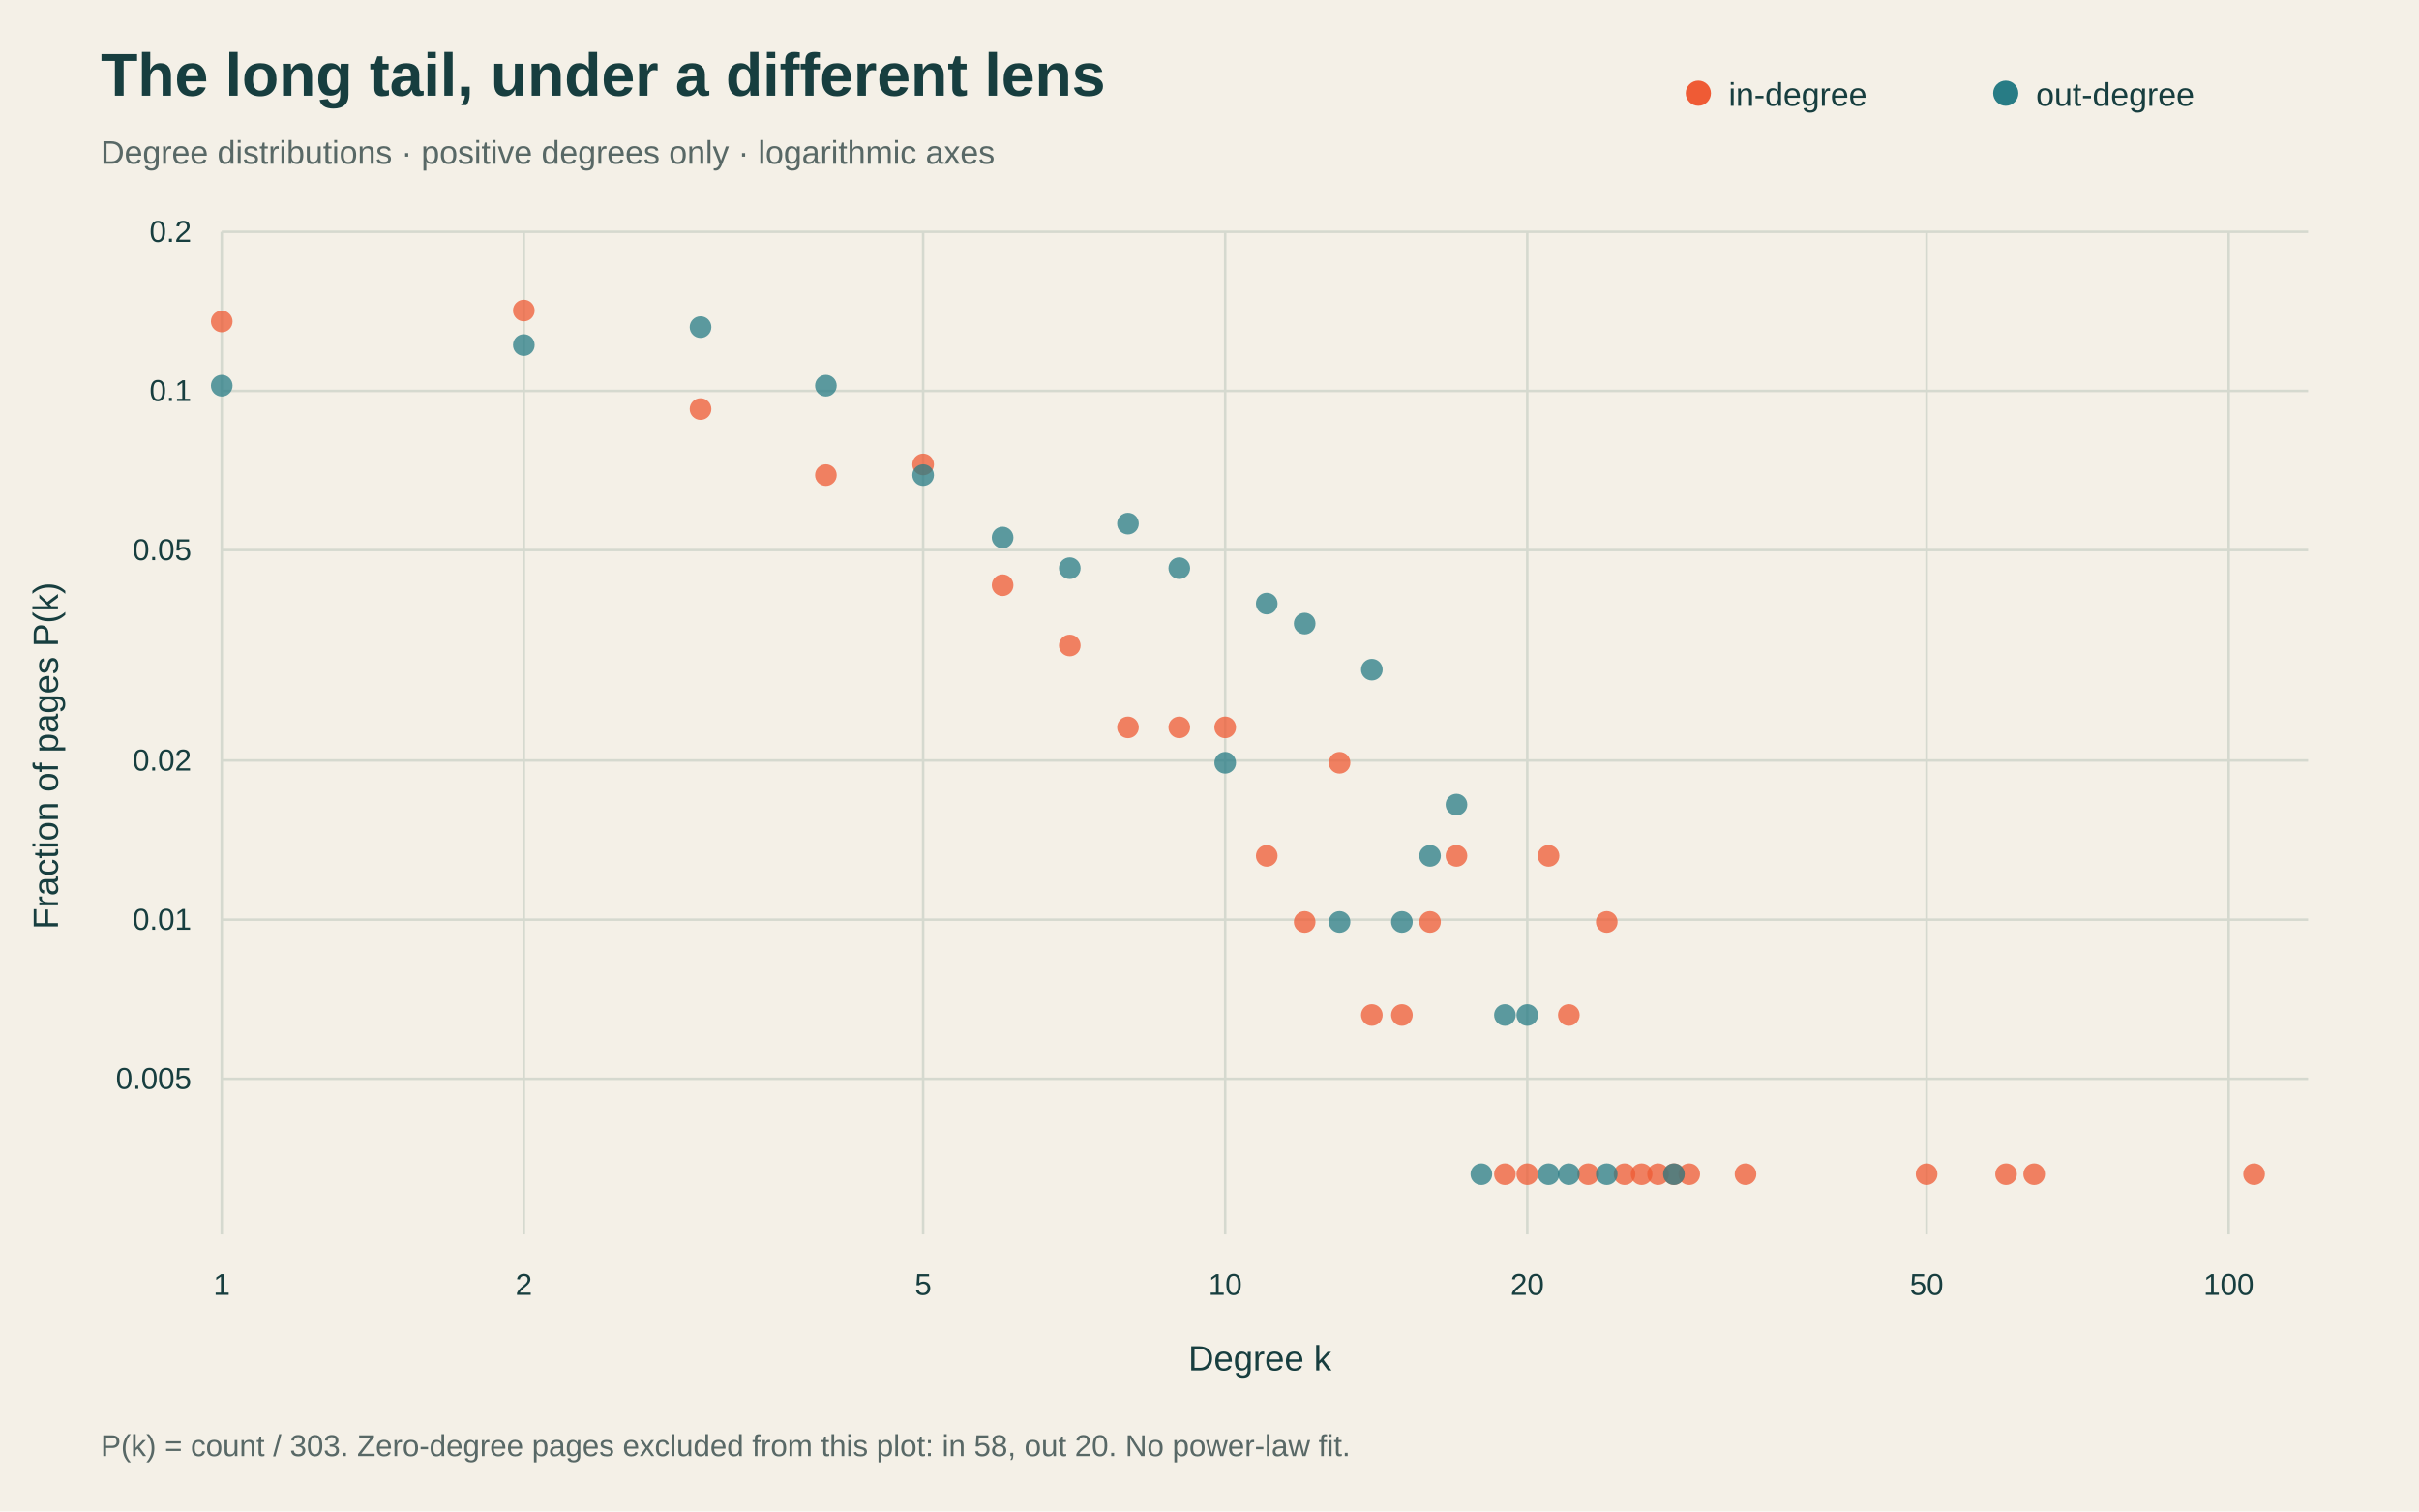
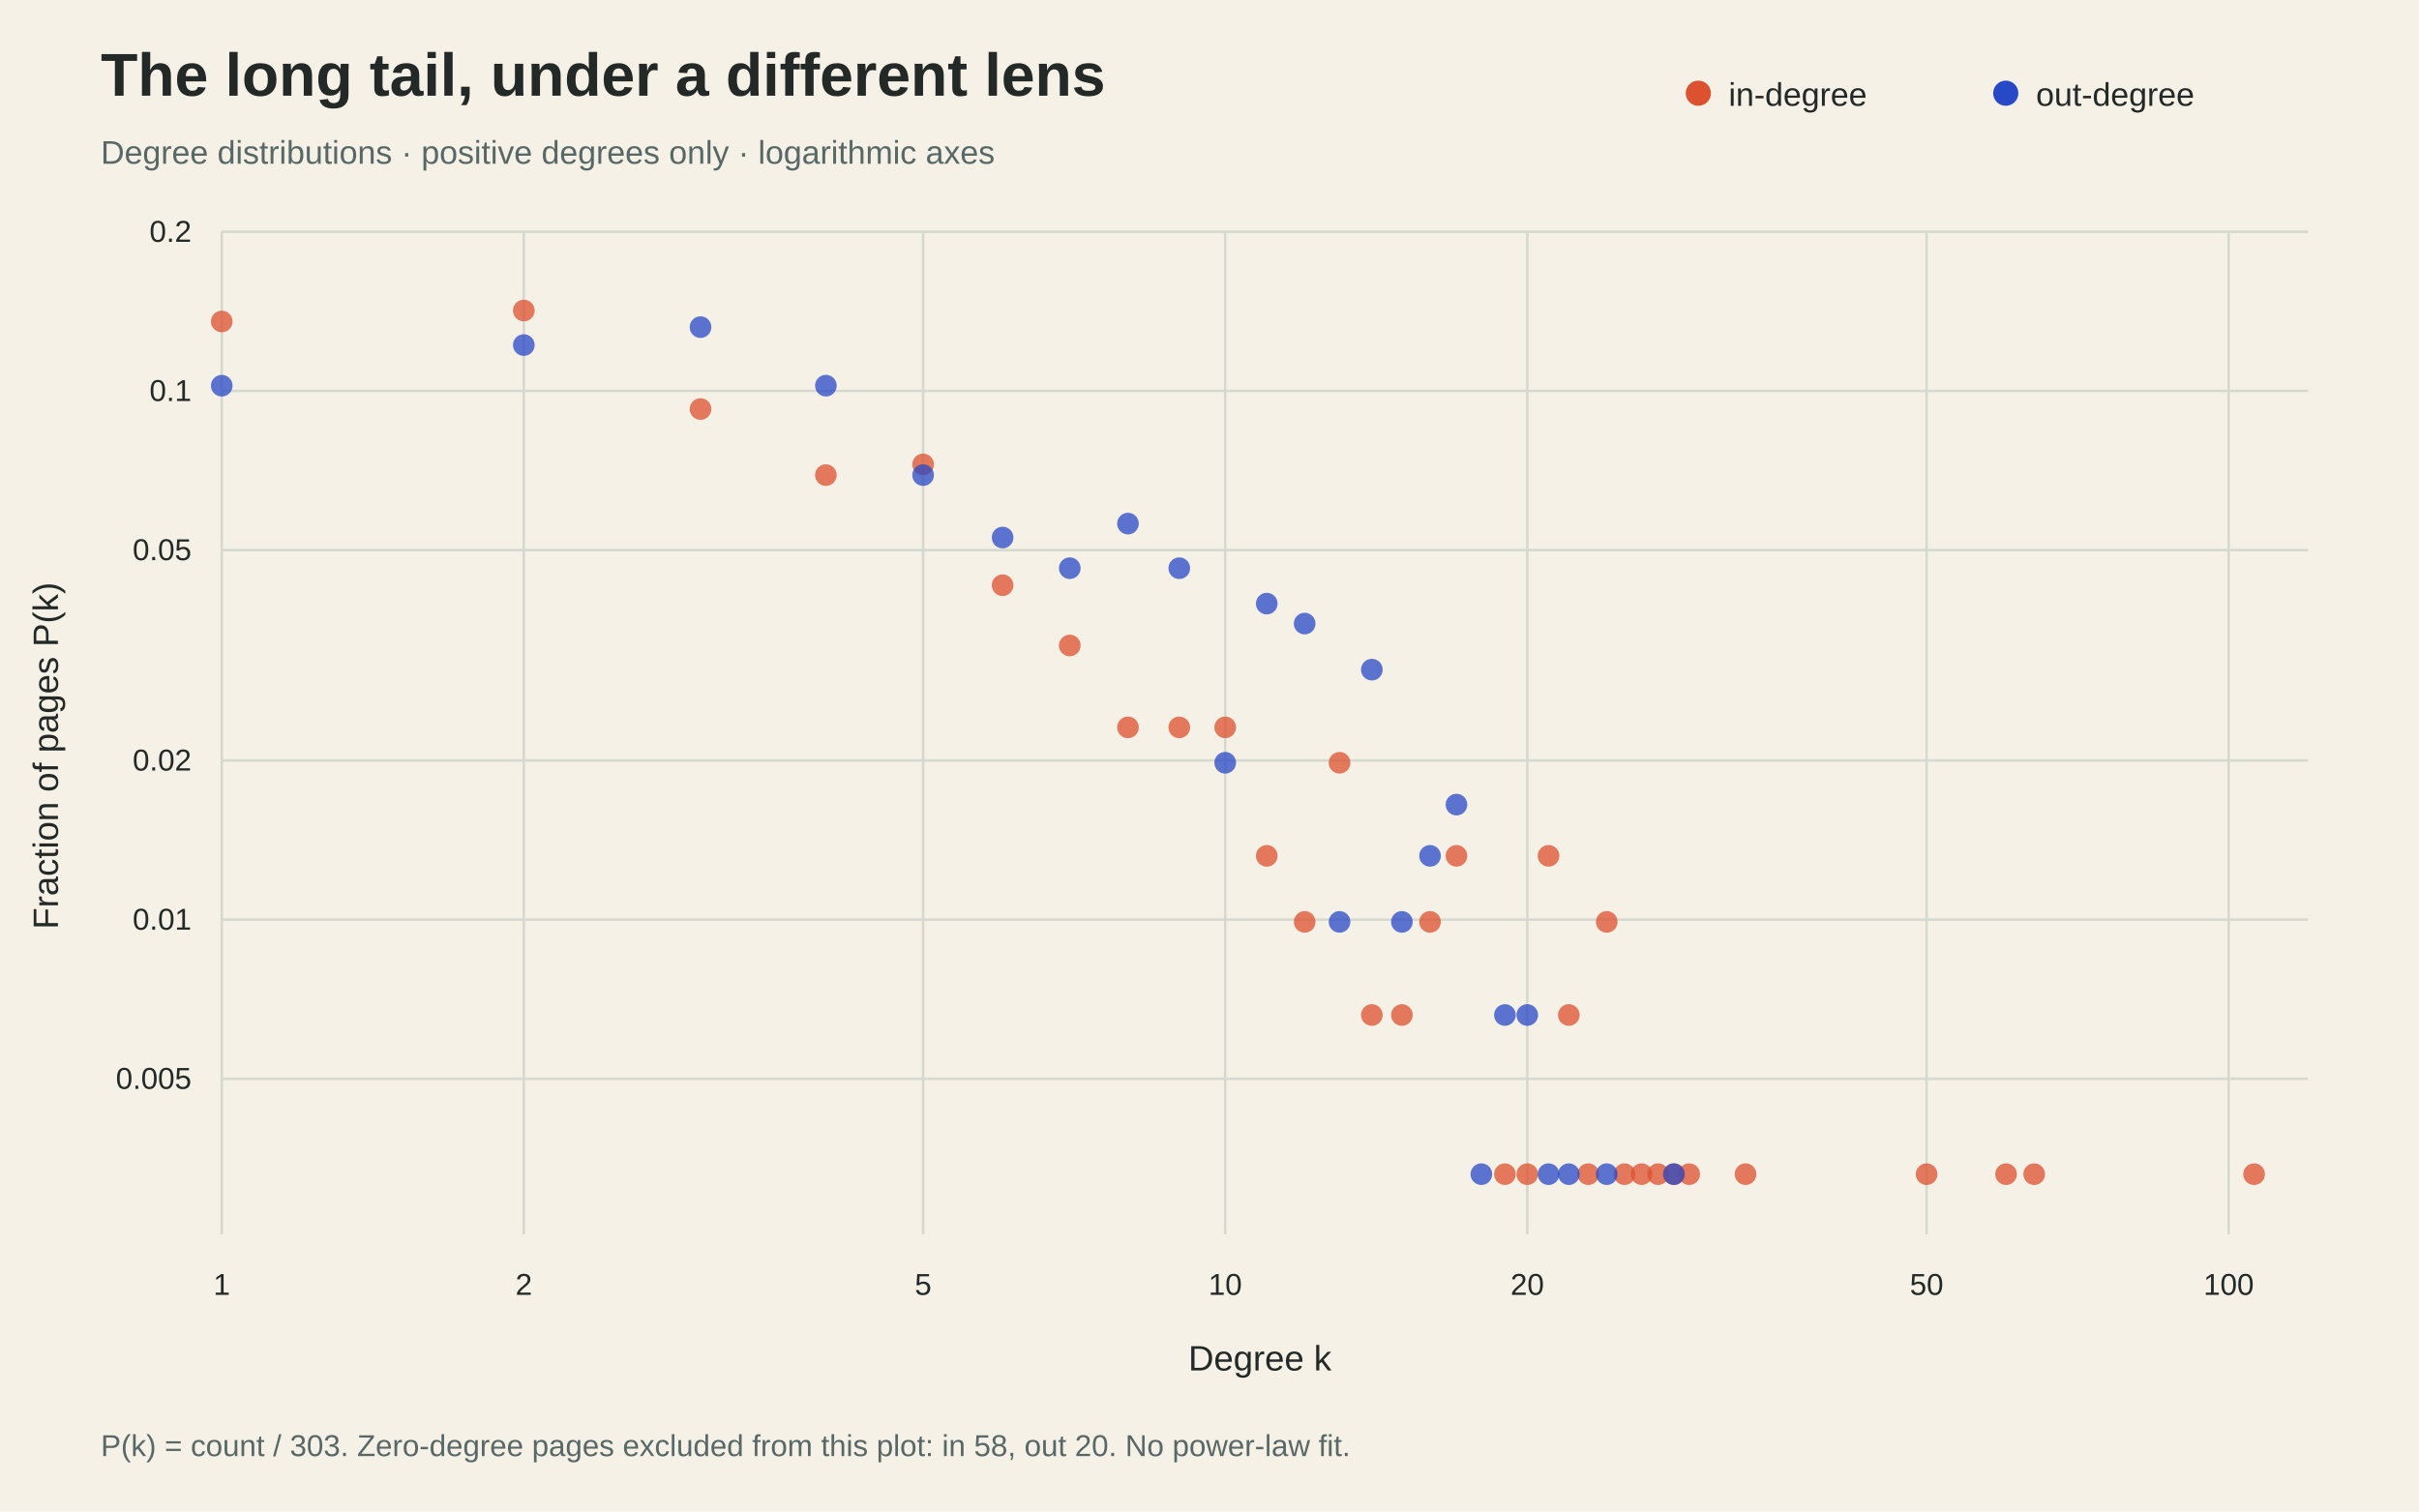
<svg xmlns="http://www.w3.org/2000/svg" viewBox="0 0 960 600" role="img" aria-labelledby="title description">
-   <rect width="960" height="600" fill="#f4f0e7" />
-   <g font-family="Arial, sans-serif" fill="#173e3f">
+   <rect width="960" height="600" fill="#f6f1e7" />
+   <g font-family="Arial, sans-serif" fill="#232927">
    <text x="40" y="38" font-size="24" font-weight="700">The long tail, under a different lens</text>
    <text x="40" y="65" font-size="13" fill="#586866">Degree distributions · positive degrees only · logarithmic axes</text>
    <path d="M88.00,92 V490" stroke="#d5d9cf" />
    <text x="88.00" y="514" text-anchor="middle" font-size="12">1</text>
    <path d="M207.88,92 V490" stroke="#d5d9cf" />
    <text x="207.88" y="514" text-anchor="middle" font-size="12">2</text>
    <path d="M366.35,92 V490" stroke="#d5d9cf" />
    <text x="366.35" y="514" text-anchor="middle" font-size="12">5</text>
    <path d="M486.23,92 V490" stroke="#d5d9cf" />
    <text x="486.23" y="514" text-anchor="middle" font-size="12">10</text>
    <path d="M606.11,92 V490" stroke="#d5d9cf" />
    <text x="606.11" y="514" text-anchor="middle" font-size="12">20</text>
    <path d="M764.59,92 V490" stroke="#d5d9cf" />
    <text x="764.59" y="514" text-anchor="middle" font-size="12">50</text>
    <path d="M884.47,92 V490" stroke="#d5d9cf" />
    <text x="884.47" y="514" text-anchor="middle" font-size="12">100</text>
    <path d="M88,428.22 H916" stroke="#d5d9cf" />
    <text x="76" y="432.22" text-anchor="end" font-size="12">0.005</text>
    <path d="M88,365.05 H916" stroke="#d5d9cf" />
    <text x="76" y="369.05" text-anchor="end" font-size="12">0.01</text>
    <path d="M88,301.87 H916" stroke="#d5d9cf" />
    <text x="76" y="305.87" text-anchor="end" font-size="12">0.02</text>
    <path d="M88,218.35 H916" stroke="#d5d9cf" />
    <text x="76" y="222.35" text-anchor="end" font-size="12">0.05</text>
    <path d="M88,155.18 H916" stroke="#d5d9cf" />
    <text x="76" y="159.18" text-anchor="end" font-size="12">0.1</text>
    <path d="M88,92.00 H916" stroke="#d5d9cf" />
    <text x="76" y="96.00" text-anchor="end" font-size="12">0.2</text>
-     <circle cx="88.00" cy="127.61" r="4.3" fill="#ef5b35" fill-opacity=".75" />
-     <circle cx="207.88" cy="123.27" r="4.3" fill="#ef5b35" fill-opacity=".75" />
-     <circle cx="278.01" cy="162.37" r="4.3" fill="#ef5b35" fill-opacity=".75" />
-     <circle cx="327.76" cy="188.59" r="4.3" fill="#ef5b35" fill-opacity=".75" />
-     <circle cx="366.35" cy="184.35" r="4.3" fill="#ef5b35" fill-opacity=".75" />
-     <circle cx="397.89" cy="232.30" r="4.3" fill="#ef5b35" fill-opacity=".75" />
-     <circle cx="424.55" cy="256.22" r="4.3" fill="#ef5b35" fill-opacity=".75" />
-     <circle cx="447.64" cy="288.73" r="4.3" fill="#ef5b35" fill-opacity=".75" />
-     <circle cx="468.01" cy="288.73" r="4.3" fill="#ef5b35" fill-opacity=".75" />
-     <circle cx="486.23" cy="288.73" r="4.3" fill="#ef5b35" fill-opacity=".75" />
-     <circle cx="502.72" cy="339.73" r="4.3" fill="#ef5b35" fill-opacity=".75" />
-     <circle cx="517.77" cy="365.95" r="4.3" fill="#ef5b35" fill-opacity=".75" />
-     <circle cx="531.61" cy="302.78" r="4.3" fill="#ef5b35" fill-opacity=".75" />
-     <circle cx="544.43" cy="402.91" r="4.3" fill="#ef5b35" fill-opacity=".75" />
-     <circle cx="556.36" cy="402.91" r="4.3" fill="#ef5b35" fill-opacity=".75" />
-     <circle cx="567.52" cy="365.95" r="4.3" fill="#ef5b35" fill-opacity=".75" />
-     <circle cx="578.01" cy="339.73" r="4.3" fill="#ef5b35" fill-opacity=".75" />
-     <circle cx="597.24" cy="466.09" r="4.3" fill="#ef5b35" fill-opacity=".75" />
-     <circle cx="606.11" cy="466.09" r="4.3" fill="#ef5b35" fill-opacity=".75" />
-     <circle cx="614.55" cy="339.73" r="4.3" fill="#ef5b35" fill-opacity=".75" />
-     <circle cx="622.60" cy="402.91" r="4.3" fill="#ef5b35" fill-opacity=".75" />
-     <circle cx="630.29" cy="466.09" r="4.3" fill="#ef5b35" fill-opacity=".75" />
-     <circle cx="637.65" cy="365.95" r="4.3" fill="#ef5b35" fill-opacity=".75" />
-     <circle cx="644.71" cy="466.09" r="4.3" fill="#ef5b35" fill-opacity=".75" />
-     <circle cx="651.49" cy="466.09" r="4.3" fill="#ef5b35" fill-opacity=".75" />
-     <circle cx="658.02" cy="466.09" r="4.3" fill="#ef5b35" fill-opacity=".75" />
-     <circle cx="664.31" cy="466.09" r="4.3" fill="#ef5b35" fill-opacity=".75" />
-     <circle cx="670.38" cy="466.09" r="4.3" fill="#ef5b35" fill-opacity=".75" />
-     <circle cx="692.72" cy="466.09" r="4.3" fill="#ef5b35" fill-opacity=".75" />
-     <circle cx="764.59" cy="466.09" r="4.3" fill="#ef5b35" fill-opacity=".75" />
-     <circle cx="796.12" cy="466.09" r="4.3" fill="#ef5b35" fill-opacity=".75" />
-     <circle cx="807.28" cy="466.09" r="4.3" fill="#ef5b35" fill-opacity=".75" />
-     <circle cx="894.55" cy="466.09" r="4.3" fill="#ef5b35" fill-opacity=".75" />
-     <circle cx="674" cy="37" r="5" fill="#ef5b35" />
+     <circle cx="88.00" cy="127.61" r="4.3" fill="#dc512f" fill-opacity=".75" />
+     <circle cx="207.88" cy="123.27" r="4.3" fill="#dc512f" fill-opacity=".75" />
+     <circle cx="278.01" cy="162.37" r="4.3" fill="#dc512f" fill-opacity=".75" />
+     <circle cx="327.76" cy="188.59" r="4.3" fill="#dc512f" fill-opacity=".75" />
+     <circle cx="366.35" cy="184.35" r="4.3" fill="#dc512f" fill-opacity=".75" />
+     <circle cx="397.89" cy="232.30" r="4.3" fill="#dc512f" fill-opacity=".75" />
+     <circle cx="424.55" cy="256.22" r="4.3" fill="#dc512f" fill-opacity=".75" />
+     <circle cx="447.64" cy="288.73" r="4.3" fill="#dc512f" fill-opacity=".75" />
+     <circle cx="468.01" cy="288.73" r="4.3" fill="#dc512f" fill-opacity=".75" />
+     <circle cx="486.23" cy="288.73" r="4.3" fill="#dc512f" fill-opacity=".75" />
+     <circle cx="502.72" cy="339.73" r="4.3" fill="#dc512f" fill-opacity=".75" />
+     <circle cx="517.77" cy="365.95" r="4.3" fill="#dc512f" fill-opacity=".75" />
+     <circle cx="531.61" cy="302.78" r="4.3" fill="#dc512f" fill-opacity=".75" />
+     <circle cx="544.43" cy="402.91" r="4.3" fill="#dc512f" fill-opacity=".75" />
+     <circle cx="556.36" cy="402.91" r="4.3" fill="#dc512f" fill-opacity=".75" />
+     <circle cx="567.52" cy="365.95" r="4.3" fill="#dc512f" fill-opacity=".75" />
+     <circle cx="578.01" cy="339.73" r="4.3" fill="#dc512f" fill-opacity=".75" />
+     <circle cx="597.24" cy="466.09" r="4.3" fill="#dc512f" fill-opacity=".75" />
+     <circle cx="606.11" cy="466.09" r="4.3" fill="#dc512f" fill-opacity=".75" />
+     <circle cx="614.55" cy="339.73" r="4.3" fill="#dc512f" fill-opacity=".75" />
+     <circle cx="622.60" cy="402.91" r="4.3" fill="#dc512f" fill-opacity=".75" />
+     <circle cx="630.29" cy="466.09" r="4.3" fill="#dc512f" fill-opacity=".75" />
+     <circle cx="637.65" cy="365.95" r="4.3" fill="#dc512f" fill-opacity=".75" />
+     <circle cx="644.71" cy="466.09" r="4.3" fill="#dc512f" fill-opacity=".75" />
+     <circle cx="651.49" cy="466.09" r="4.3" fill="#dc512f" fill-opacity=".75" />
+     <circle cx="658.02" cy="466.09" r="4.3" fill="#dc512f" fill-opacity=".75" />
+     <circle cx="664.31" cy="466.09" r="4.3" fill="#dc512f" fill-opacity=".75" />
+     <circle cx="670.38" cy="466.09" r="4.3" fill="#dc512f" fill-opacity=".75" />
+     <circle cx="692.72" cy="466.09" r="4.3" fill="#dc512f" fill-opacity=".75" />
+     <circle cx="764.59" cy="466.09" r="4.3" fill="#dc512f" fill-opacity=".75" />
+     <circle cx="796.12" cy="466.09" r="4.3" fill="#dc512f" fill-opacity=".75" />
+     <circle cx="807.28" cy="466.09" r="4.3" fill="#dc512f" fill-opacity=".75" />
+     <circle cx="894.55" cy="466.09" r="4.3" fill="#dc512f" fill-opacity=".75" />
+     <circle cx="674" cy="37" r="5" fill="#dc512f" />
    <text x="686" y="42" font-size="13">in-degree</text>
-     <circle cx="88.00" cy="153.10" r="4.3" fill="#287c85" fill-opacity=".75" />
-     <circle cx="207.88" cy="136.97" r="4.3" fill="#287c85" fill-opacity=".75" />
-     <circle cx="278.01" cy="129.86" r="4.3" fill="#287c85" fill-opacity=".75" />
-     <circle cx="327.76" cy="153.10" r="4.3" fill="#287c85" fill-opacity=".75" />
-     <circle cx="366.35" cy="188.59" r="4.3" fill="#287c85" fill-opacity=".75" />
-     <circle cx="397.89" cy="213.38" r="4.3" fill="#287c85" fill-opacity=".75" />
-     <circle cx="424.55" cy="225.55" r="4.3" fill="#287c85" fill-opacity=".75" />
-     <circle cx="447.64" cy="207.85" r="4.3" fill="#287c85" fill-opacity=".75" />
-     <circle cx="468.01" cy="225.55" r="4.3" fill="#287c85" fill-opacity=".75" />
-     <circle cx="486.23" cy="302.78" r="4.3" fill="#287c85" fill-opacity=".75" />
-     <circle cx="502.72" cy="239.60" r="4.3" fill="#287c85" fill-opacity=".75" />
-     <circle cx="517.77" cy="247.53" r="4.3" fill="#287c85" fill-opacity=".75" />
-     <circle cx="531.61" cy="365.95" r="4.3" fill="#287c85" fill-opacity=".75" />
-     <circle cx="544.43" cy="265.82" r="4.3" fill="#287c85" fill-opacity=".75" />
-     <circle cx="556.36" cy="365.95" r="4.3" fill="#287c85" fill-opacity=".75" />
-     <circle cx="567.52" cy="339.73" r="4.3" fill="#287c85" fill-opacity=".75" />
-     <circle cx="578.01" cy="319.39" r="4.3" fill="#287c85" fill-opacity=".75" />
-     <circle cx="587.89" cy="466.09" r="4.3" fill="#287c85" fill-opacity=".75" />
-     <circle cx="597.24" cy="402.91" r="4.3" fill="#287c85" fill-opacity=".75" />
-     <circle cx="606.11" cy="402.91" r="4.3" fill="#287c85" fill-opacity=".75" />
-     <circle cx="614.55" cy="466.09" r="4.3" fill="#287c85" fill-opacity=".75" />
-     <circle cx="622.60" cy="466.09" r="4.3" fill="#287c85" fill-opacity=".75" />
-     <circle cx="637.65" cy="466.09" r="4.3" fill="#287c85" fill-opacity=".75" />
-     <circle cx="664.31" cy="466.09" r="4.3" fill="#287c85" fill-opacity=".75" />
-     <circle cx="796" cy="37" r="5" fill="#287c85" />
+     <circle cx="88.00" cy="153.10" r="4.3" fill="#2849c7" fill-opacity=".75" />
+     <circle cx="207.88" cy="136.97" r="4.3" fill="#2849c7" fill-opacity=".75" />
+     <circle cx="278.01" cy="129.86" r="4.3" fill="#2849c7" fill-opacity=".75" />
+     <circle cx="327.76" cy="153.10" r="4.3" fill="#2849c7" fill-opacity=".75" />
+     <circle cx="366.35" cy="188.59" r="4.3" fill="#2849c7" fill-opacity=".75" />
+     <circle cx="397.89" cy="213.38" r="4.3" fill="#2849c7" fill-opacity=".75" />
+     <circle cx="424.55" cy="225.55" r="4.3" fill="#2849c7" fill-opacity=".75" />
+     <circle cx="447.64" cy="207.85" r="4.3" fill="#2849c7" fill-opacity=".75" />
+     <circle cx="468.01" cy="225.55" r="4.3" fill="#2849c7" fill-opacity=".75" />
+     <circle cx="486.23" cy="302.78" r="4.3" fill="#2849c7" fill-opacity=".75" />
+     <circle cx="502.72" cy="239.60" r="4.3" fill="#2849c7" fill-opacity=".75" />
+     <circle cx="517.77" cy="247.53" r="4.3" fill="#2849c7" fill-opacity=".75" />
+     <circle cx="531.61" cy="365.95" r="4.3" fill="#2849c7" fill-opacity=".75" />
+     <circle cx="544.43" cy="265.82" r="4.3" fill="#2849c7" fill-opacity=".75" />
+     <circle cx="556.36" cy="365.95" r="4.3" fill="#2849c7" fill-opacity=".75" />
+     <circle cx="567.52" cy="339.73" r="4.3" fill="#2849c7" fill-opacity=".75" />
+     <circle cx="578.01" cy="319.39" r="4.3" fill="#2849c7" fill-opacity=".75" />
+     <circle cx="587.89" cy="466.09" r="4.3" fill="#2849c7" fill-opacity=".75" />
+     <circle cx="597.24" cy="402.91" r="4.3" fill="#2849c7" fill-opacity=".75" />
+     <circle cx="606.11" cy="402.91" r="4.3" fill="#2849c7" fill-opacity=".75" />
+     <circle cx="614.55" cy="466.09" r="4.3" fill="#2849c7" fill-opacity=".75" />
+     <circle cx="622.60" cy="466.09" r="4.3" fill="#2849c7" fill-opacity=".75" />
+     <circle cx="637.65" cy="466.09" r="4.3" fill="#2849c7" fill-opacity=".75" />
+     <circle cx="664.31" cy="466.09" r="4.3" fill="#2849c7" fill-opacity=".75" />
+     <circle cx="796" cy="37" r="5" fill="#2849c7" />
    <text x="808" y="42" font-size="13">out-degree</text>
    <text x="500" y="544" text-anchor="middle" font-size="14">Degree k</text>
    <text x="23" y="300" transform="rotate(-90 23 300)" text-anchor="middle" font-size="14">Fraction of pages P(k)</text>
    <text x="40" y="578" font-size="12" fill="#586866">P(k) = count / 303. Zero-degree pages excluded from this plot: in 58, out 20. No power-law fit.</text>
  </g>
</svg>
